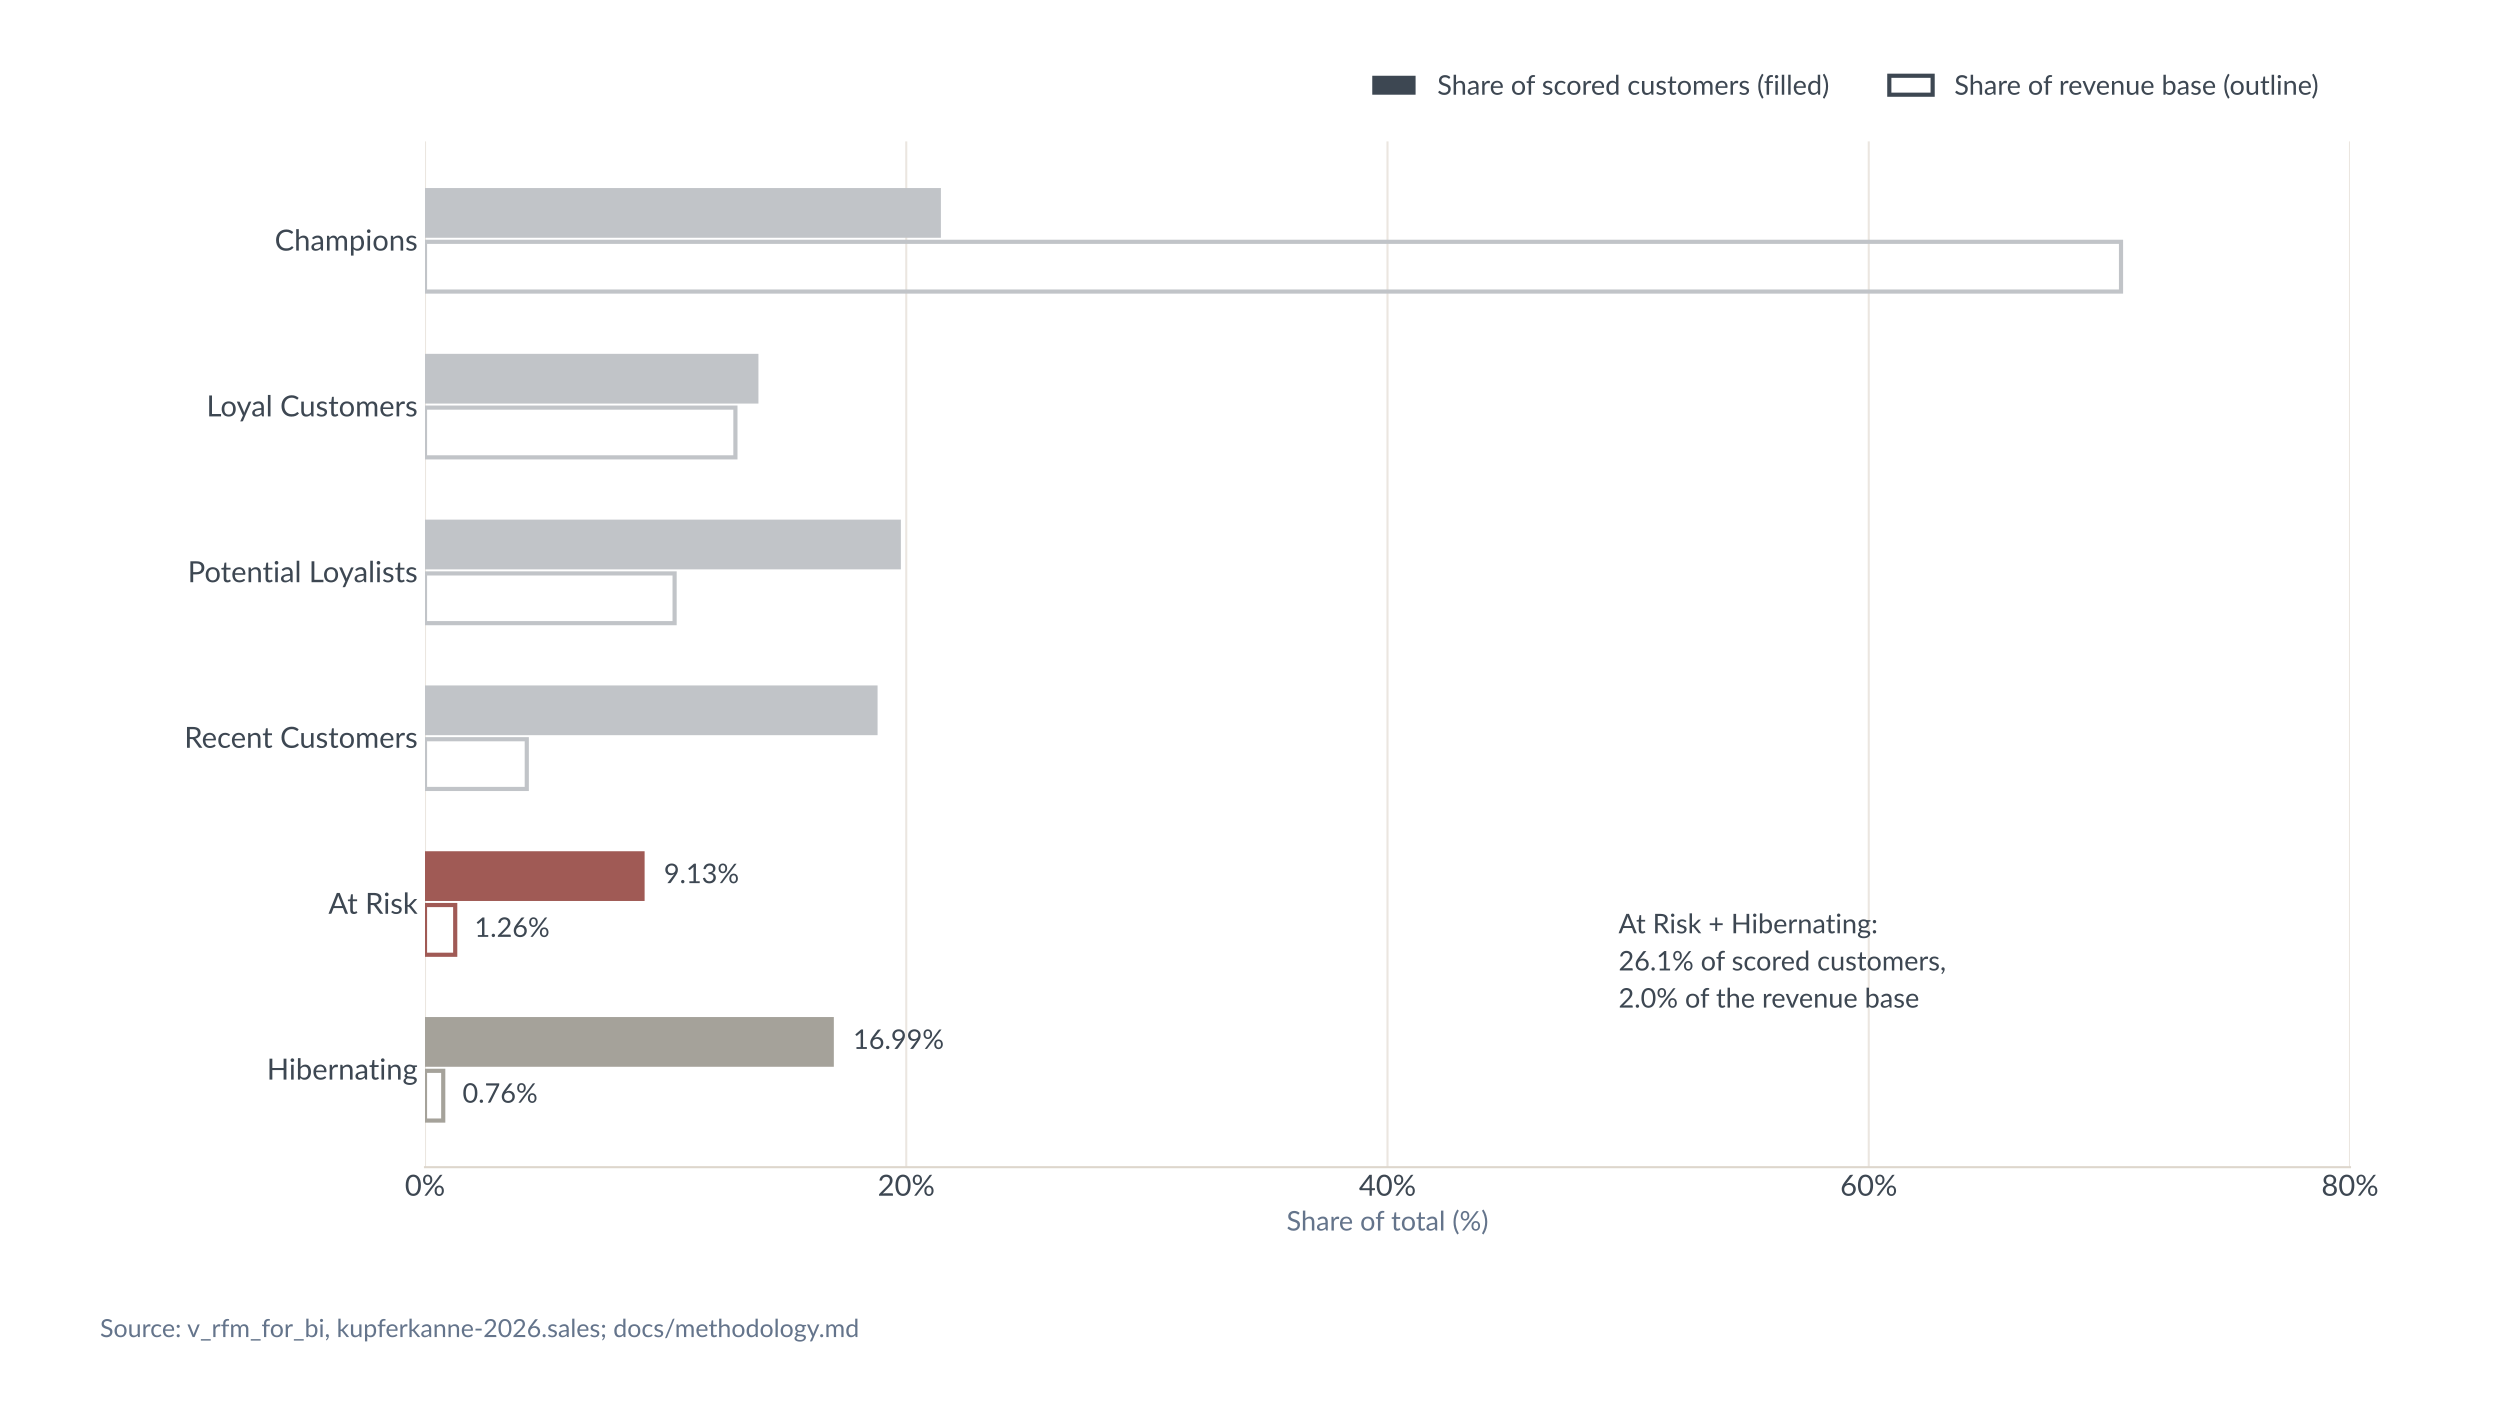
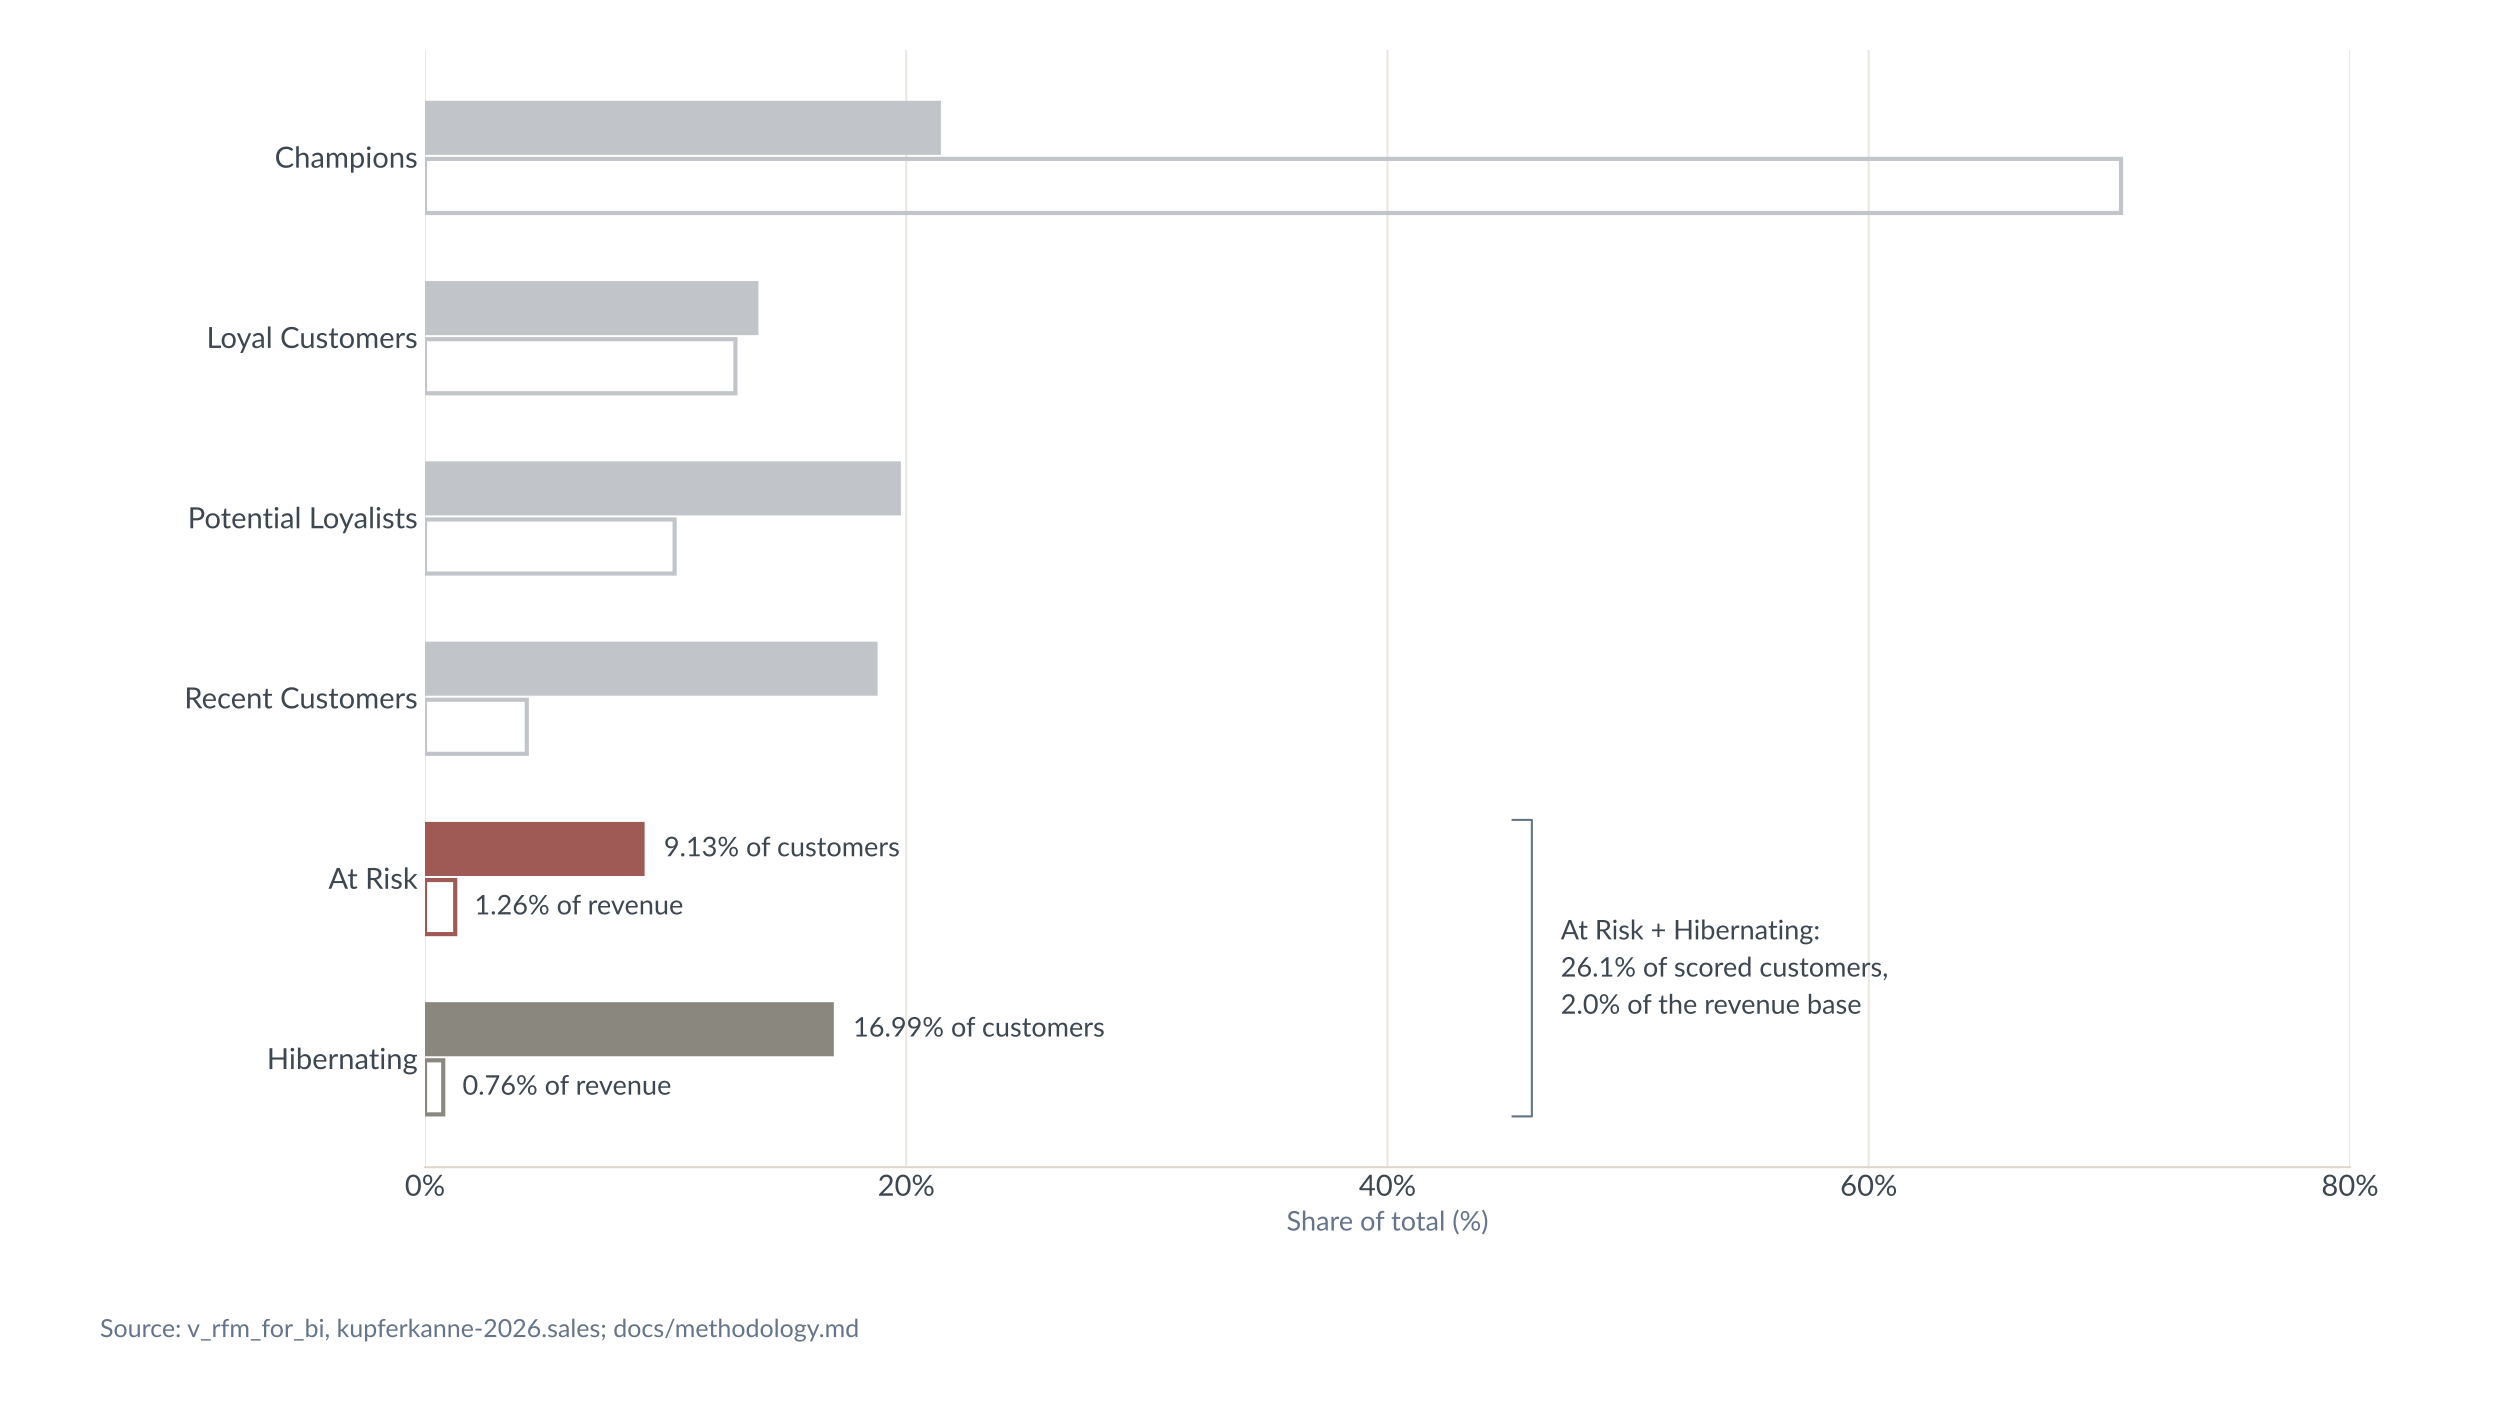
<svg xmlns="http://www.w3.org/2000/svg" viewBox="0 0 1200 675" version="1.1">
  <defs>
    <style type="text/css">*{stroke-linejoin: round; stroke-linecap: butt}</style>
  </defs>
  <g id="figure_1">
    <g id="patch_1">
      <path d="M 0 675  L 1200 675  L 1200 0  L 0 0  L 0 675  z " style="fill: none" />
    </g>
    <g id="axes_1">
      <g id="patch_2">
-         <path d="M 204 560.25  L 1128 560.25  L 1128 67.875  L 204 67.875  L 204 560.25  z " style="fill: none" />
+         <path d="M 204 560.25  L 1128 560.25  L 1128 24  L 204 24  L 204 560.25  z " style="fill: none" />
      </g>
      <g id="matplotlib.axis_1">
        <g id="xtick_1">
          <g id="line2d_1">
-             <path d="M 204 560.25  L 204 67.875  " clip-path="url(#p736cf426fc)" style="fill: none; stroke: #ddd6cc; stroke-opacity: 0.6; stroke-linecap: square" />
+             <path d="M 204 560.25  L 204 24  " clip-path="url(#pae8af830e6)" style="fill: none; stroke: #ddd6cc; stroke-opacity: 0.6; stroke-linecap: square" />
          </g>
          <g id="line2d_2" />
          <g id="text_1">
            <text style="font-size: 14px; font-family: 'Segoe UI', 'Lato', sans-serif; text-anchor: middle; fill: #3d4752" x="204" y="573.942" transform="rotate(-0 204 573.9424)">0%</text>
          </g>
        </g>
        <g id="xtick_2">
          <g id="line2d_3">
-             <path d="M 435 560.25  L 435 67.875  " clip-path="url(#p736cf426fc)" style="fill: none; stroke: #ddd6cc; stroke-opacity: 0.6; stroke-linecap: square" />
+             <path d="M 435 560.25  L 435 24  " clip-path="url(#pae8af830e6)" style="fill: none; stroke: #ddd6cc; stroke-opacity: 0.6; stroke-linecap: square" />
          </g>
          <g id="line2d_4" />
          <g id="text_2">
            <text style="font-size: 14px; font-family: 'Segoe UI', 'Lato', sans-serif; text-anchor: middle; fill: #3d4752" x="435" y="573.942" transform="rotate(-0 435 573.9424)">20%</text>
          </g>
        </g>
        <g id="xtick_3">
          <g id="line2d_5">
-             <path d="M 666 560.25  L 666 67.875  " clip-path="url(#p736cf426fc)" style="fill: none; stroke: #ddd6cc; stroke-opacity: 0.6; stroke-linecap: square" />
+             <path d="M 666 560.25  L 666 24  " clip-path="url(#pae8af830e6)" style="fill: none; stroke: #ddd6cc; stroke-opacity: 0.6; stroke-linecap: square" />
          </g>
          <g id="line2d_6" />
          <g id="text_3">
            <text style="font-size: 14px; font-family: 'Segoe UI', 'Lato', sans-serif; text-anchor: middle; fill: #3d4752" x="666" y="573.942" transform="rotate(-0 666 573.9424)">40%</text>
          </g>
        </g>
        <g id="xtick_4">
          <g id="line2d_7">
-             <path d="M 897 560.25  L 897 67.875  " clip-path="url(#p736cf426fc)" style="fill: none; stroke: #ddd6cc; stroke-opacity: 0.6; stroke-linecap: square" />
+             <path d="M 897 560.25  L 897 24  " clip-path="url(#pae8af830e6)" style="fill: none; stroke: #ddd6cc; stroke-opacity: 0.6; stroke-linecap: square" />
          </g>
          <g id="line2d_8" />
          <g id="text_4">
            <text style="font-size: 14px; font-family: 'Segoe UI', 'Lato', sans-serif; text-anchor: middle; fill: #3d4752" x="897" y="573.942" transform="rotate(-0 897 573.9424)">60%</text>
          </g>
        </g>
        <g id="xtick_5">
          <g id="line2d_9">
-             <path d="M 1128 560.25  L 1128 67.875  " clip-path="url(#p736cf426fc)" style="fill: none; stroke: #ddd6cc; stroke-opacity: 0.6; stroke-linecap: square" />
+             <path d="M 1128 560.25  L 1128 24  " clip-path="url(#pae8af830e6)" style="fill: none; stroke: #ddd6cc; stroke-opacity: 0.6; stroke-linecap: square" />
          </g>
          <g id="line2d_10" />
          <g id="text_5">
            <text style="font-size: 14px; font-family: 'Segoe UI', 'Lato', sans-serif; text-anchor: middle; fill: #3d4752" x="1128" y="573.942" transform="rotate(-0 1128 573.9424)">80%</text>
          </g>
        </g>
        <g id="text_6">
          <text style="font-size: 13px; font-family: 'Segoe UI', 'Lato', sans-serif; text-anchor: middle; fill: #64748b" x="666" y="590.651" transform="rotate(-0 666 590.6509)">Share of total (%)</text>
        </g>
      </g>
      <g id="matplotlib.axis_2">
        <g id="ytick_1">
          <g id="line2d_11" />
          <g id="text_7">
-             <text style="font-size: 14px; font-family: 'Segoe UI', 'Lato', sans-serif; text-anchor: end; fill: #3d4752" x="200.5" y="120.283" transform="rotate(-0 200.5 120.2831)">Champions</text>
+             <text style="font-size: 14px; font-family: 'Segoe UI', 'Lato', sans-serif; text-anchor: end; fill: #3d4752" x="200.5" y="80.486" transform="rotate(-0 200.5 80.48587)">Champions</text>
          </g>
        </g>
        <g id="ytick_2">
          <g id="line2d_12" />
          <g id="text_8">
-             <text style="font-size: 14px; font-family: 'Segoe UI', 'Lato', sans-serif; text-anchor: end; fill: #3d4752" x="200.5" y="199.868" transform="rotate(-0 200.5 199.8677)">Loyal Customers</text>
+             <text style="font-size: 14px; font-family: 'Segoe UI', 'Lato', sans-serif; text-anchor: end; fill: #3d4752" x="200.5" y="167.021" transform="rotate(-0 200.5 167.0208)">Loyal Customers</text>
          </g>
        </g>
        <g id="ytick_3">
          <g id="line2d_13" />
          <g id="text_9">
-             <text style="font-size: 14px; font-family: 'Segoe UI', 'Lato', sans-serif; text-anchor: end; fill: #3d4752" x="200.5" y="279.452" transform="rotate(-0 200.5 279.4524)">Potential Loyalists</text>
+             <text style="font-size: 14px; font-family: 'Segoe UI', 'Lato', sans-serif; text-anchor: end; fill: #3d4752" x="200.5" y="253.556" transform="rotate(-0 200.5 253.5556)">Potential Loyalists</text>
          </g>
        </g>
        <g id="ytick_4">
          <g id="line2d_14" />
          <g id="text_10">
-             <text style="font-size: 14px; font-family: 'Segoe UI', 'Lato', sans-serif; text-anchor: end; fill: #3d4752" x="200.5" y="358.951" transform="rotate(-0 200.5 358.951)">Recent Customers</text>
+             <text style="font-size: 14px; font-family: 'Segoe UI', 'Lato', sans-serif; text-anchor: end; fill: #3d4752" x="200.5" y="340.005" transform="rotate(-0 200.5 340.0045)">Recent Customers</text>
          </g>
        </g>
        <g id="ytick_5">
          <g id="line2d_15" />
          <g id="text_11">
-             <text style="font-size: 14px; font-family: 'Segoe UI', 'Lato', sans-serif; text-anchor: end; fill: #3d4752" x="200.5" y="438.622" transform="rotate(-0 200.5 438.6217)">At Risk</text>
+             <text style="font-size: 14px; font-family: 'Segoe UI', 'Lato', sans-serif; text-anchor: end; fill: #3d4752" x="200.5" y="426.625" transform="rotate(-0 200.5 426.6254)">At Risk</text>
          </g>
        </g>
        <g id="ytick_6">
          <g id="line2d_16" />
          <g id="text_12">
-             <text style="font-size: 14px; font-family: 'Segoe UI', 'Lato', sans-serif; text-anchor: end; fill: #3d4752" x="200.5" y="518.206" transform="rotate(-0 200.5 518.2063)">Hibernating</text>
+             <text style="font-size: 14px; font-family: 'Segoe UI', 'Lato', sans-serif; text-anchor: end; fill: #3d4752" x="200.5" y="513.16" transform="rotate(-0 200.5 513.1603)">Hibernating</text>
          </g>
        </g>
+       </g>
+       <g id="line2d_17">
+         <path d="M 726.06 393.546  L 735.3 393.546  L 735.3 535.875  L 726.06 535.875  " clip-path="url(#pae8af830e6)" style="fill: none; stroke: #64748b; stroke-linecap: square" />
      </g>
      <g id="patch_3">
        <path d="M 204 560.25  L 1128 560.25  " style="fill: none; stroke: #ddd6cc; stroke-linejoin: miter; stroke-linecap: square" />
      </g>
      <g id="patch_4">
-         <path d="M 204 114.131  L 451.638 114.131  L 451.638 90.256  L 204 90.256  z " clip-path="url(#p736cf426fc)" style="fill: #c1c4c8" />
+         <path d="M 204 74.335  L 451.638 74.335  L 451.638 48.375  L 204 48.375  z " clip-path="url(#pae8af830e6)" style="fill: #c1c4c8" />
      </g>
      <g id="patch_5">
-         <path d="M 204 139.946  L 1018.085 139.946  L 1018.085 116.071  L 204 116.071  L 204 139.946  z " clip-path="url(#p736cf426fc)" style="fill: none; stroke: #c1c4c8; stroke-width: 2; stroke-linejoin: miter" />
+         <path d="M 204 102.232  L 1018.085 102.232  L 1018.085 76.272  L 204 76.272  L 204 102.232  z " clip-path="url(#pae8af830e6)" style="fill: none; stroke: #c1c4c8; stroke-width: 2; stroke-linejoin: miter" />
      </g>
      <g id="patch_6">
-         <path d="M 204 193.716  L 364.05 193.716  L 364.05 169.84  L 204 169.84  z " clip-path="url(#p736cf426fc)" style="fill: #c1c4c8" />
+         <path d="M 204 160.87  L 364.05 160.87  L 364.05 134.91  L 204 134.91  z " clip-path="url(#pae8af830e6)" style="fill: #c1c4c8" />
      </g>
      <g id="patch_7">
-         <path d="M 204 219.531  L 352.998 219.531  L 352.998 195.655  L 204 195.655  L 204 219.531  z " clip-path="url(#p736cf426fc)" style="fill: none; stroke: #c1c4c8; stroke-width: 2; stroke-linejoin: miter" />
+         <path d="M 204 188.767  L 352.998 188.767  L 352.998 162.807  L 204 162.807  L 204 188.767  z " clip-path="url(#pae8af830e6)" style="fill: none; stroke: #c1c4c8; stroke-width: 2; stroke-linejoin: miter" />
      </g>
      <g id="patch_8">
-         <path d="M 204 273.3  L 432.423 273.3  L 432.423 249.425  L 204 249.425  z " clip-path="url(#p736cf426fc)" style="fill: #c1c4c8" />
+         <path d="M 204 247.405  L 432.423 247.405  L 432.423 221.445  L 204 221.445  z " clip-path="url(#pae8af830e6)" style="fill: #c1c4c8" />
      </g>
      <g id="patch_9">
-         <path d="M 204 299.115  L 323.808 299.115  L 323.808 275.24  L 204 275.24  L 204 299.115  z " clip-path="url(#p736cf426fc)" style="fill: none; stroke: #c1c4c8; stroke-width: 2; stroke-linejoin: miter" />
+         <path d="M 204 275.302  L 323.808 275.302  L 323.808 249.342  L 204 249.342  L 204 275.302  z " clip-path="url(#pae8af830e6)" style="fill: none; stroke: #c1c4c8; stroke-width: 2; stroke-linejoin: miter" />
      </g>
      <g id="patch_10">
-         <path d="M 204 352.885  L 421.233 352.885  L 421.233 329.01  L 204 329.01  z " clip-path="url(#p736cf426fc)" style="fill: #c1c4c8" />
+         <path d="M 204 333.94  L 421.233 333.94  L 421.233 307.98  L 204 307.98  z " clip-path="url(#pae8af830e6)" style="fill: #c1c4c8" />
      </g>
      <g id="patch_11">
-         <path d="M 204 378.7  L 252.855 378.7  L 252.855 354.825  L 204 354.825  L 204 378.7  z " clip-path="url(#p736cf426fc)" style="fill: none; stroke: #c1c4c8; stroke-width: 2; stroke-linejoin: miter" />
+         <path d="M 204 361.837  L 252.855 361.837  L 252.855 335.877  L 204 335.877  L 204 361.837  z " clip-path="url(#pae8af830e6)" style="fill: none; stroke: #c1c4c8; stroke-width: 2; stroke-linejoin: miter" />
      </g>
      <g id="patch_12">
-         <path d="M 204 432.47  L 309.414 432.47  L 309.414 408.594  L 204 408.594  z " clip-path="url(#p736cf426fc)" style="fill: #a05a55" />
+         <path d="M 204 420.475  L 309.414 420.475  L 309.414 394.515  L 204 394.515  z " clip-path="url(#pae8af830e6)" style="fill: #a05a55" />
      </g>
      <g id="patch_13">
-         <path d="M 204 458.285  L 218.503 458.285  L 218.503 434.409  L 204 434.409  L 204 458.285  z " clip-path="url(#p736cf426fc)" style="fill: none; stroke: #a05a55; stroke-width: 2; stroke-linejoin: miter" />
+         <path d="M 204 448.372  L 218.503 448.372  L 218.503 422.411  L 204 422.411  L 204 448.372  z " clip-path="url(#pae8af830e6)" style="fill: none; stroke: #a05a55; stroke-width: 2; stroke-linejoin: miter" />
      </g>
      <g id="text_13">
-         <text style="font-size: 13px; font-family: 'Segoe UI', 'Lato', sans-serif; text-anchor: start; fill: #3d4752" x="318.654" y="423.896" transform="rotate(-0 318.6539 423.8962)">9.13%</text>
+         <text style="font-size: 13px; font-family: 'Segoe UI', 'Lato', sans-serif; text-anchor: start; fill: #3d4752" x="318.654" y="411.008" transform="rotate(-0 318.6539 411.0079)">9.13% of customers</text>
      </g>
      <g id="text_14">
-         <text style="font-size: 13px; font-family: 'Segoe UI', 'Lato', sans-serif; text-anchor: start; fill: #3d4752" x="227.743" y="449.711" transform="rotate(-0 227.7426 449.7112)">1.26%</text>
+         <text style="font-size: 13px; font-family: 'Segoe UI', 'Lato', sans-serif; text-anchor: start; fill: #3d4752" x="227.743" y="438.905" transform="rotate(-0 227.7426 438.9048)">1.26% of revenue</text>
      </g>
      <g id="patch_14">
-         <path d="M 204 512.054  L 400.243 512.054  L 400.243 488.179  L 204 488.179  z " clip-path="url(#p736cf426fc)" style="fill: #a5a29a" />
+         <path d="M 204 507.01  L 400.243 507.01  L 400.243 481.049  L 204 481.049  z " clip-path="url(#pae8af830e6)" style="fill: #8a877f" />
      </g>
      <g id="patch_15">
-         <path d="M 204 537.869  L 212.752 537.869  L 212.752 513.994  L 204 513.994  L 204 537.869  z " clip-path="url(#p736cf426fc)" style="fill: none; stroke: #a5a29a; stroke-width: 2; stroke-linejoin: miter" />
+         <path d="M 204 534.907  L 212.752 534.907  L 212.752 508.946  L 204 508.946  L 204 534.907  z " clip-path="url(#pae8af830e6)" style="fill: none; stroke: #8a877f; stroke-width: 2; stroke-linejoin: miter" />
      </g>
      <g id="text_15">
-         <text style="font-size: 13px; font-family: 'Segoe UI', 'Lato', sans-serif; text-anchor: start; fill: #3d4752" x="409.483" y="503.481" transform="rotate(-0 409.4827 503.4809)">16.99%</text>
+         <text style="font-size: 13px; font-family: 'Segoe UI', 'Lato', sans-serif; text-anchor: start; fill: #3d4752" x="409.483" y="497.543" transform="rotate(-0 409.4827 497.5428)">16.99% of customers</text>
      </g>
      <g id="text_16">
-         <text style="font-size: 13px; font-family: 'Segoe UI', 'Lato', sans-serif; text-anchor: start; fill: #3d4752" x="221.992" y="529.296" transform="rotate(-0 221.9919 529.2959)">0.76%</text>
+         <text style="font-size: 13px; font-family: 'Segoe UI', 'Lato', sans-serif; text-anchor: start; fill: #3d4752" x="221.992" y="525.44" transform="rotate(-0 221.9919 525.4397)">0.76% of revenue</text>
      </g>
      <g id="text_17">
-         <text style="font-size: 13px; font-family: 'Segoe UI', 'Lato', sans-serif; fill: #3d4752" transform="translate(776.88 447.9772)">At Risk + Hibernating:</text>
-         <text style="font-size: 13px; font-family: 'Segoe UI', 'Lato', sans-serif; fill: #3d4752" transform="translate(776.88 465.8182)">26.1% of scored customers,</text>
-         <text style="font-size: 13px; font-family: 'Segoe UI', 'Lato', sans-serif; fill: #3d4752" transform="translate(776.88 483.6571)">2.0% of the revenue base</text>
+         <text style="font-size: 13px; font-family: 'Segoe UI', 'Lato', sans-serif; fill: #3d4752" transform="translate(749.16 450.9129)">At Risk + Hibernating:</text>
+         <text style="font-size: 13px; font-family: 'Segoe UI', 'Lato', sans-serif; fill: #3d4752" transform="translate(749.16 468.7539)">26.1% of scored customers,</text>
+         <text style="font-size: 13px; font-family: 'Segoe UI', 'Lato', sans-serif; fill: #3d4752" transform="translate(749.16 486.5928)">2.0% of the revenue base</text>
      </g>
    </g>
    <g id="text_18">
      <text style="font-size: 12px; font-family: 'Segoe UI', 'Lato', sans-serif; text-anchor: start; fill: #64748b" x="48" y="641.801" transform="rotate(-0 48 641.8012)">Source: v_rfm_for_bi, kupferkanne-2026.sales; docs/methodology.md</text>
    </g>
-     <g id="legend_1">
-       <g id="patch_16">
-         <path d="M 658.684 45.462  L 679.484 45.462  L 679.484 36.362  L 658.684 36.362  z " style="fill: #3d4752" />
-       </g>
-       <g id="text_19">
-         <text style="font-size: 13px; font-family: 'Segoe UI', 'Lato', sans-serif; text-anchor: start; fill: #3d4752" x="689.884" y="45.462" transform="rotate(-0 689.8837 45.46219)">Share of scored customers (filled)</text>
-       </g>
-       <g id="patch_17">
-         <path d="M 906.868 45.462  L 927.668 45.462  L 927.668 36.362  L 906.868 36.362  L 906.868 45.462  z " style="fill: none; stroke: #3d4752; stroke-width: 2; stroke-linejoin: miter" />
-       </g>
-       <g id="text_20">
-         <text style="font-size: 13px; font-family: 'Segoe UI', 'Lato', sans-serif; text-anchor: start; fill: #3d4752" x="938.068" y="45.462" transform="rotate(-0 938.068 45.46219)">Share of revenue base (outline)</text>
-       </g>
-     </g>
  </g>
  <defs>
-     <clipPath id="p736cf426fc">
-       <rect x="204" y="67.875" width="924" height="492.375" />
+     <clipPath id="pae8af830e6">
+       <rect x="204" y="24" width="924" height="536.25" />
    </clipPath>
  </defs>
</svg>
